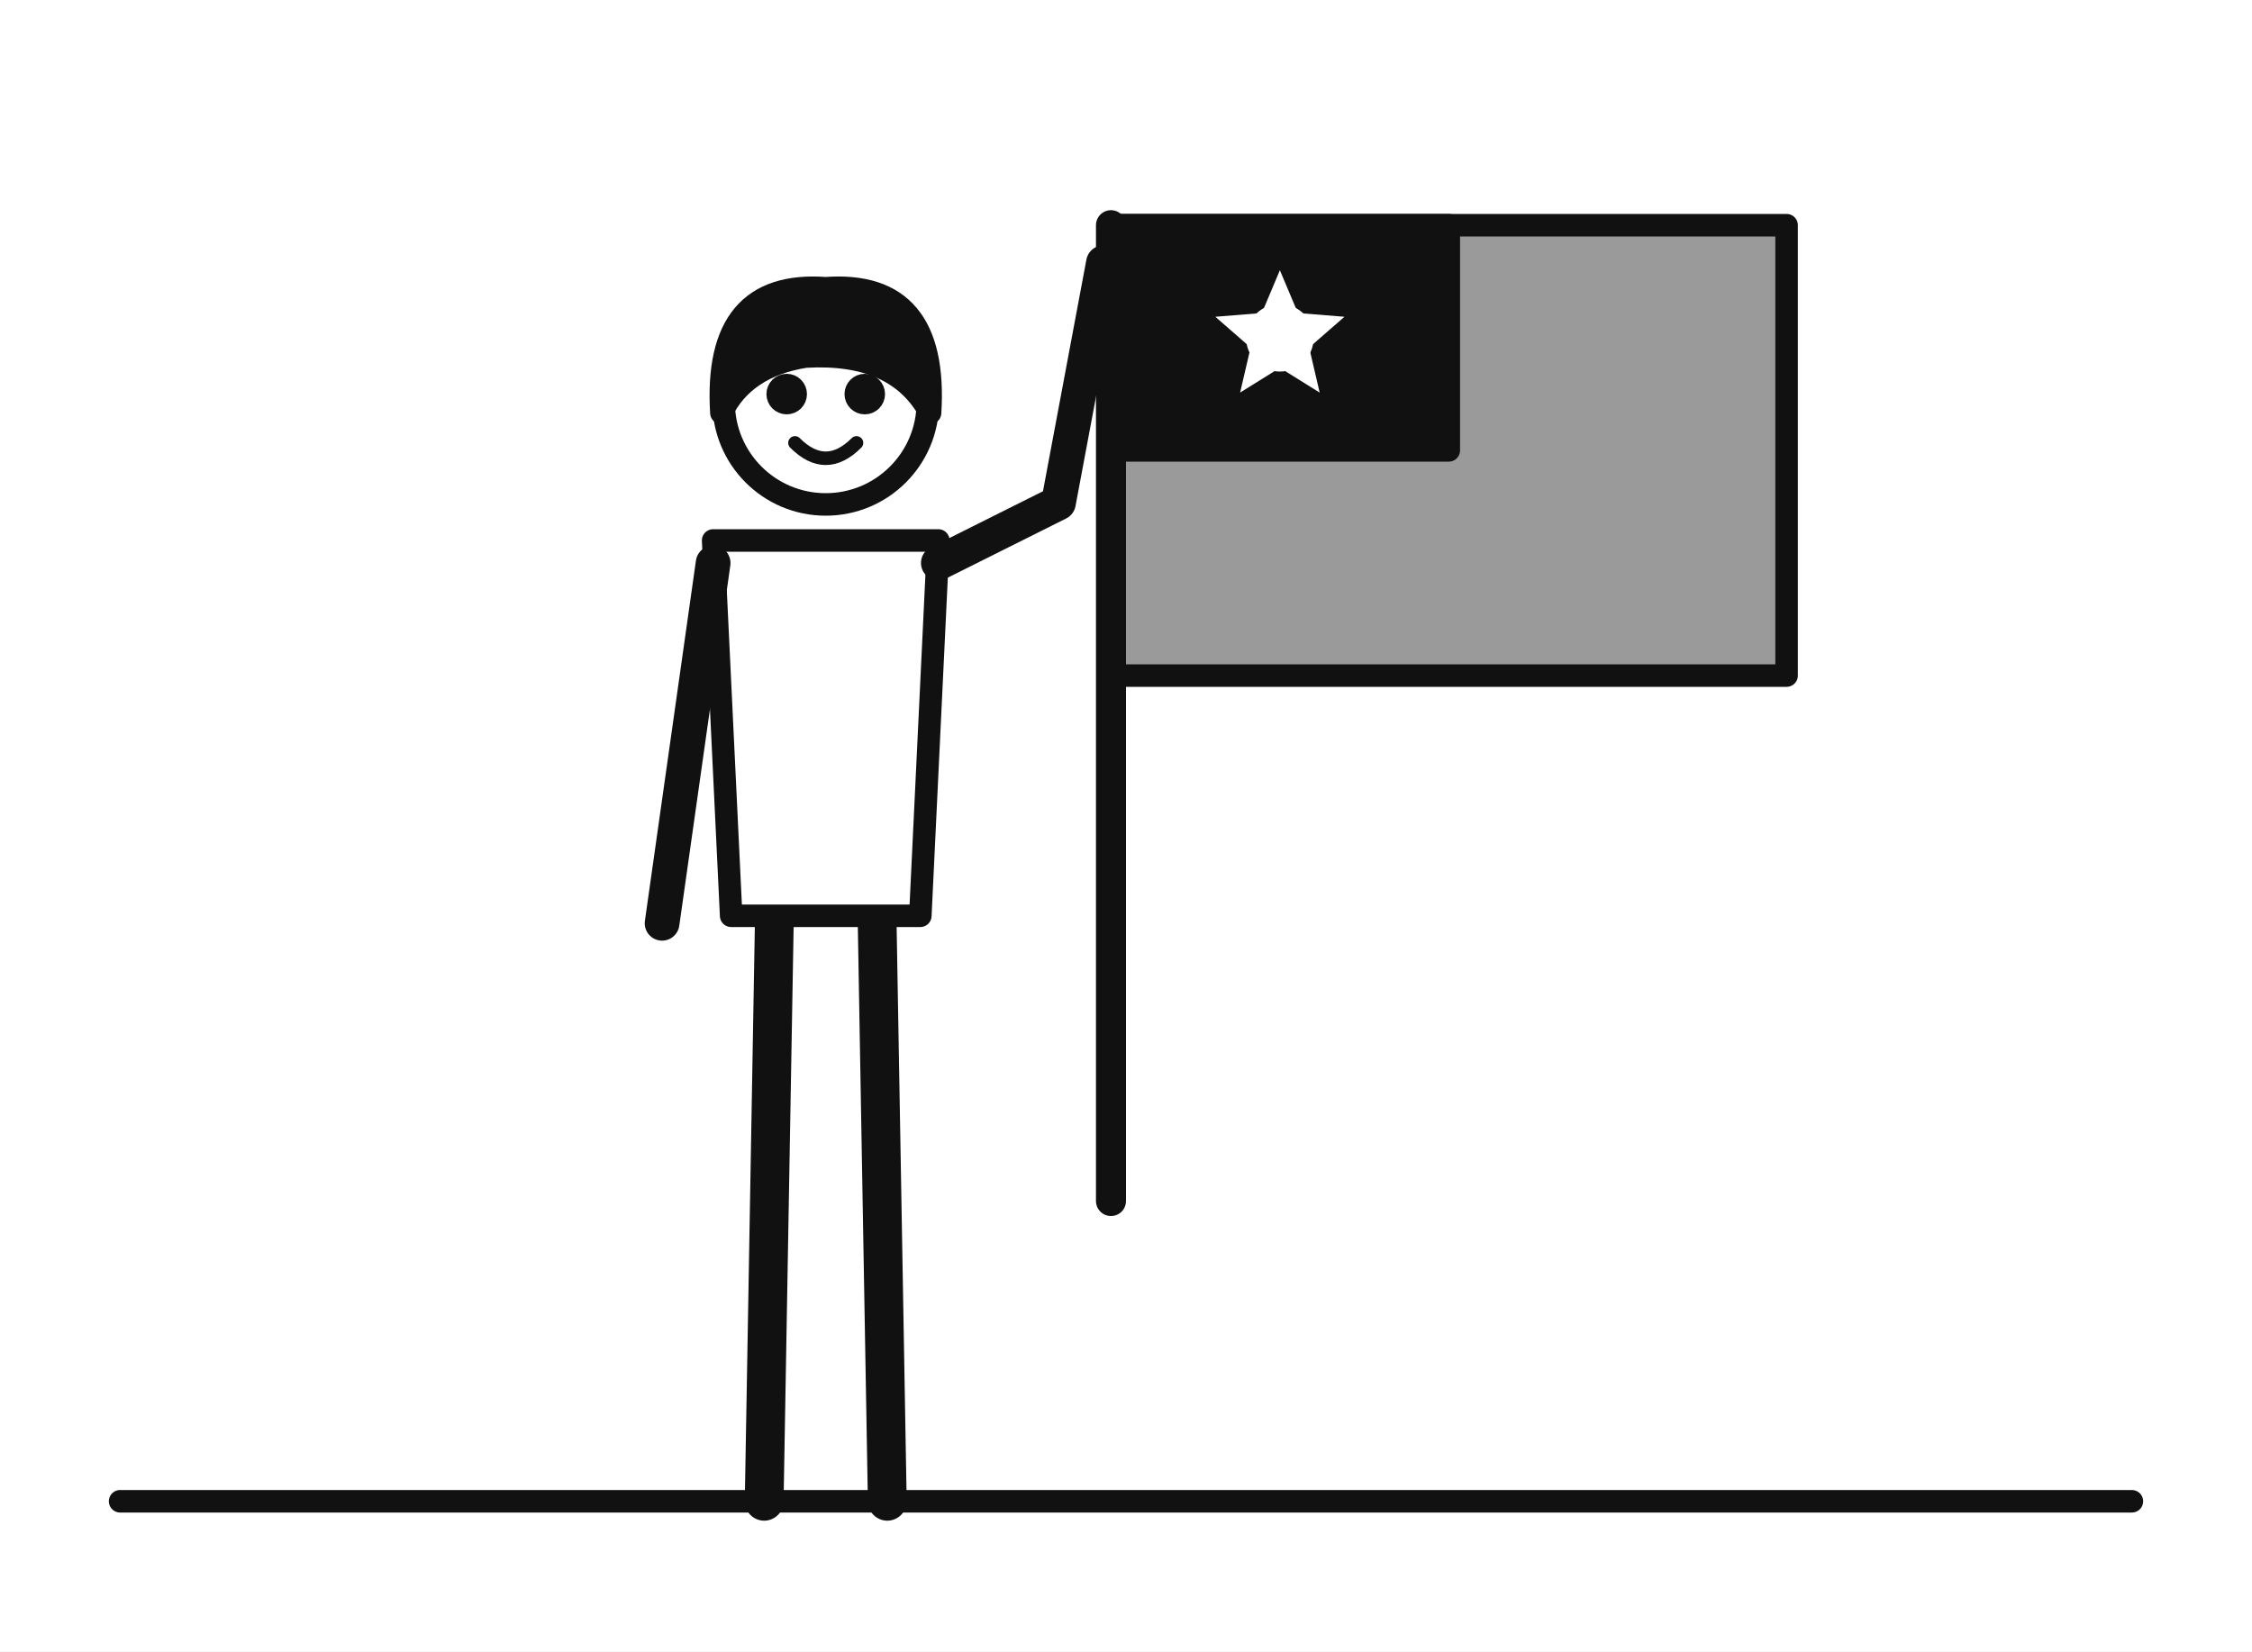
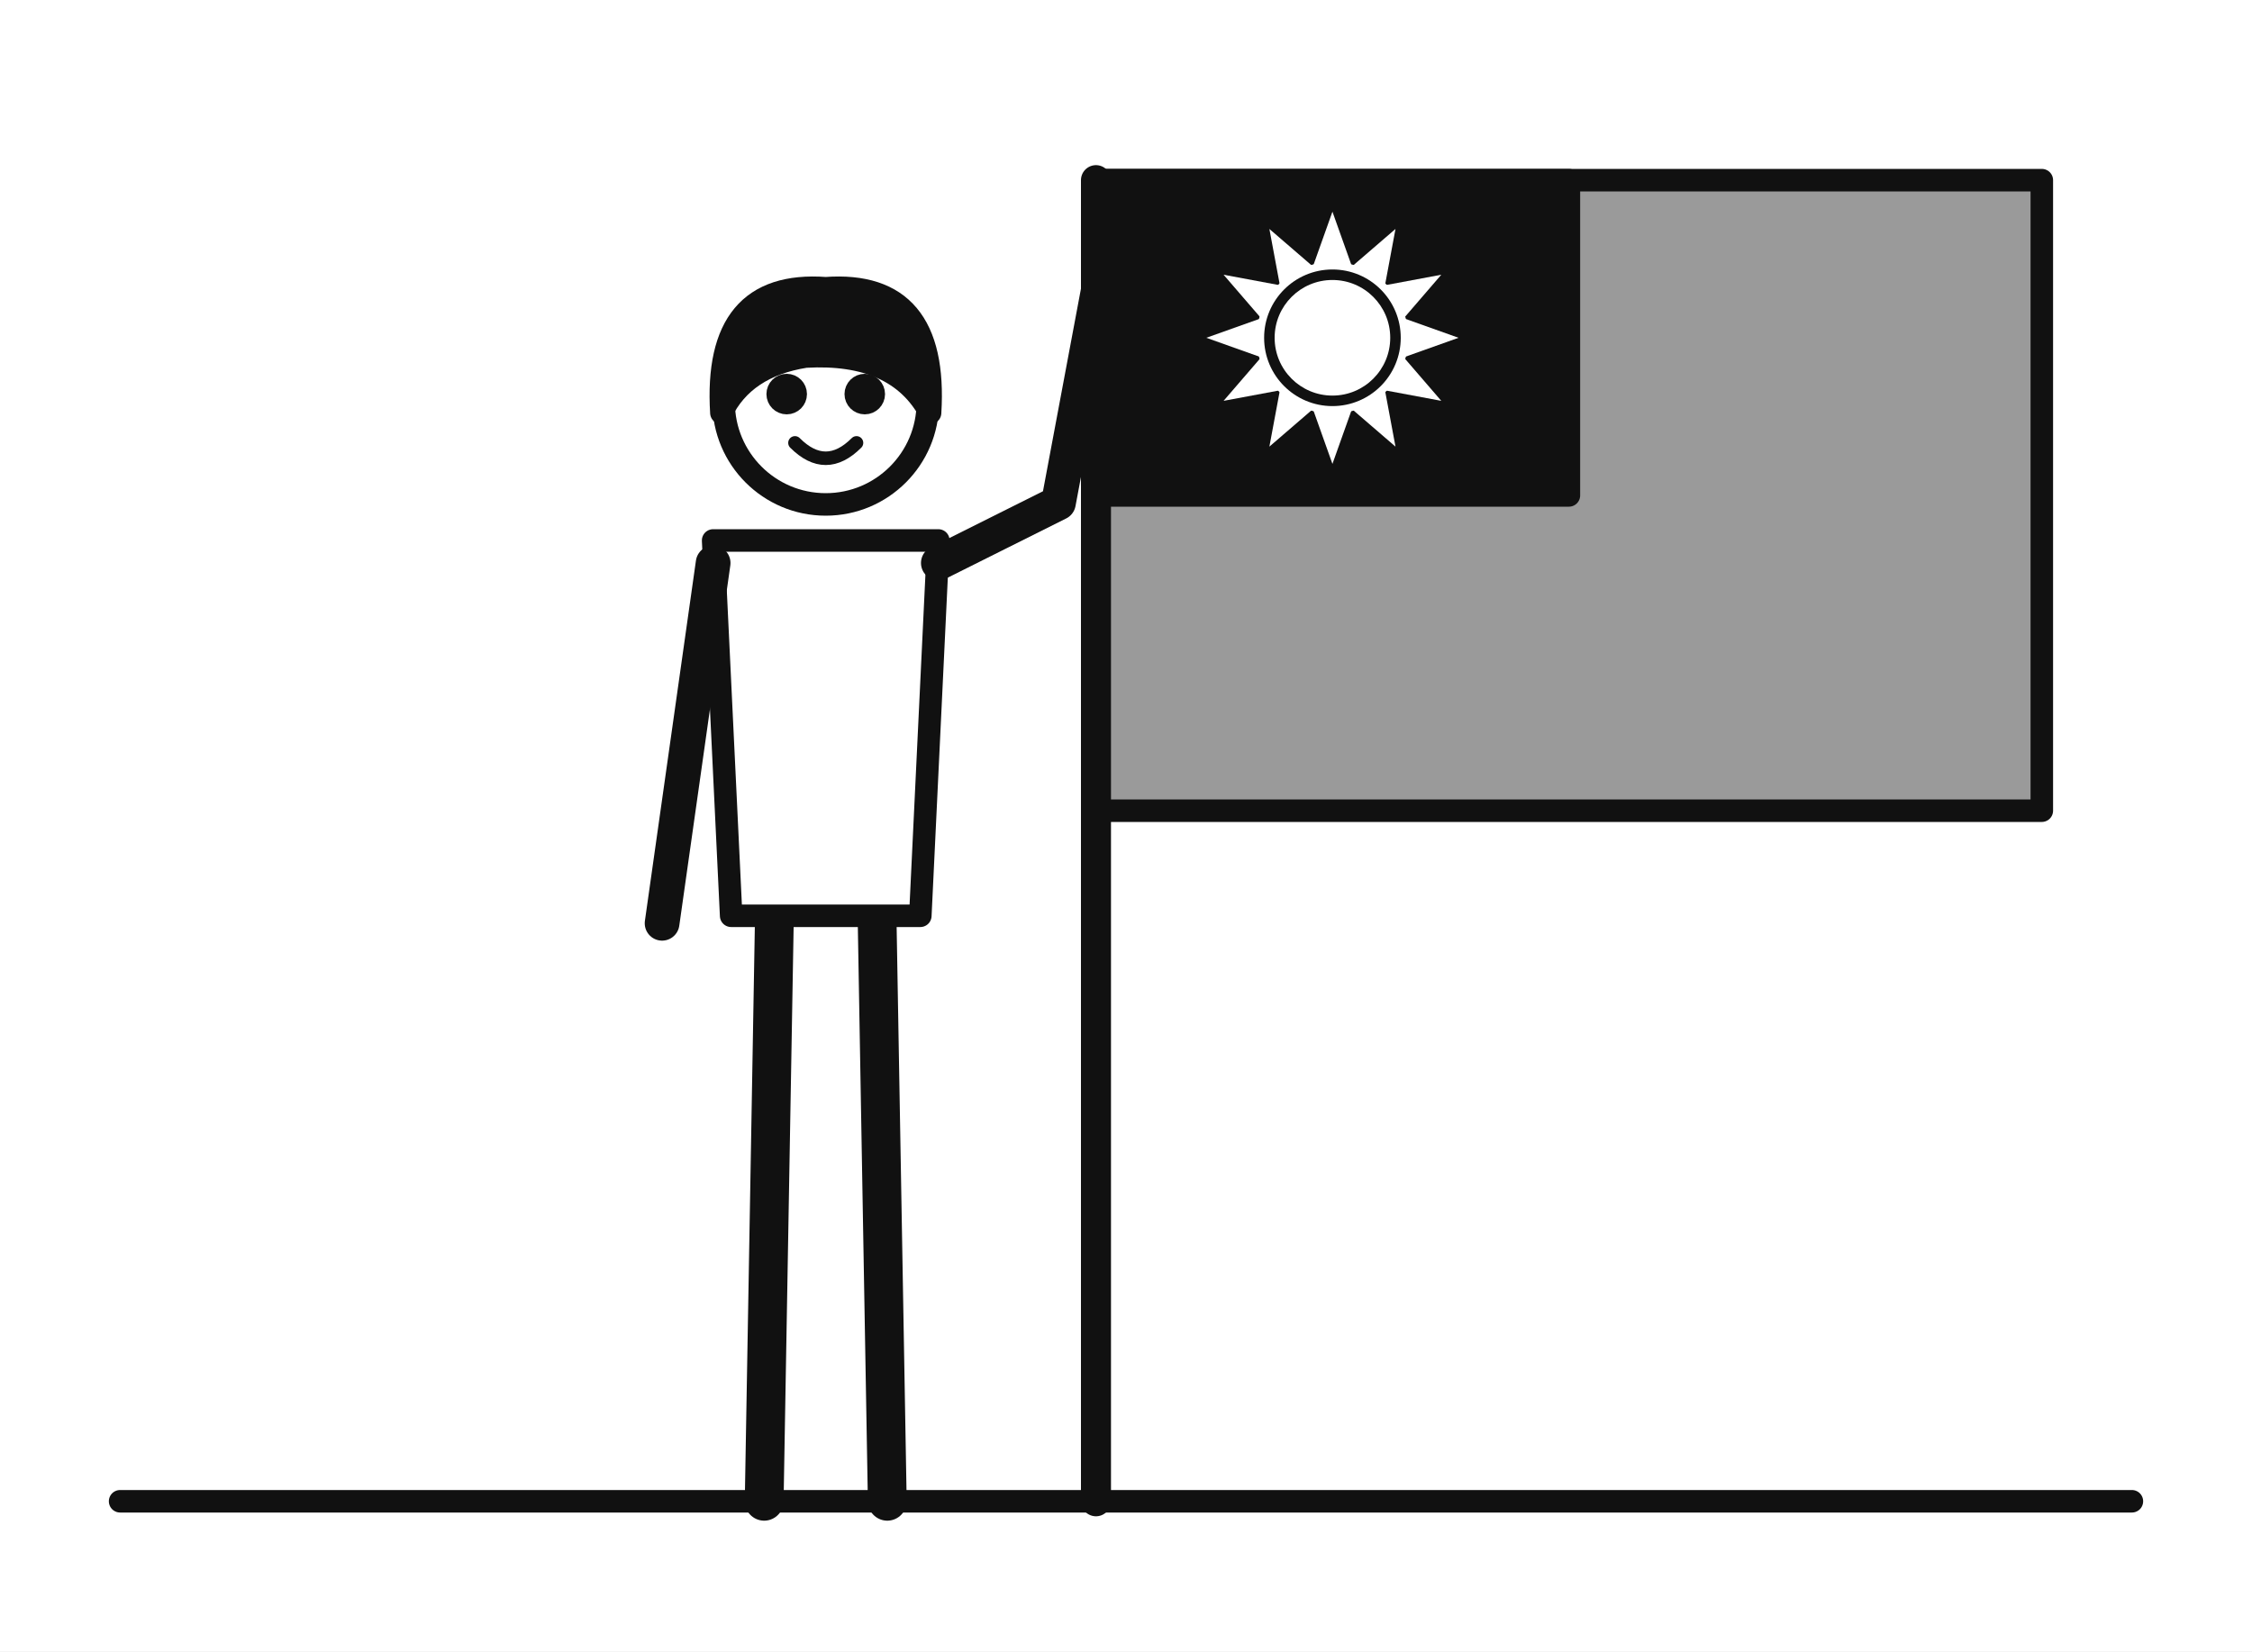
<svg xmlns="http://www.w3.org/2000/svg" viewBox="0 0 300 220">
  <style>.g{fill:none;stroke:#111;stroke-width:3;stroke-linecap:round;stroke-linejoin:round}.p{fill:#fff;stroke:#111;stroke-width:3;stroke-linejoin:round;stroke-linecap:round}.h{fill:#111;stroke:#111;stroke-width:3;stroke-linejoin:round;stroke-linecap:round}.a{fill:#9a9a9a;stroke:#111;stroke-width:3;stroke-linejoin:round;stroke-linecap:round}.t{fill:none;stroke:#111;stroke-width:1.8;stroke-linecap:round;stroke-linejoin:round}.w{fill:none;stroke:#fff;stroke-width:2.2;stroke-linecap:round}.m{fill:#d8342c;stroke:#111;stroke-width:3;stroke-linejoin:round}.n{fill:#fff;stroke:none}text{font-family:'DFKai-SB','BiauKai','Kaiti TC','Noto Serif TC',serif;fill:#111}.d{font-family:'Segoe UI',Roboto,Arial,sans-serif;font-weight:700}</style>
  <rect width="300" height="220" fill="#fff" />
  <polyline class="g" points="16,200 284,200" />
  <polyline class="g" points="103.2,120 101.8,200" style="stroke-width:5.168" />
  <polyline class="g" points="116.8,120 118.2,200" style="stroke-width:5.168" />
  <polygon class="p" points="95,72 125,72 122.6,122 97.4,122" />
  <polyline class="g" points="95,75 88.2,123" style="stroke-width:4.624" />
  <polyline class="g" points="125,75 141,67 147,35" style="stroke-width:4.624" />
  <circle class="p" cx="110" cy="53.6" r="13.6" />
  <path class="h" d="M96.1 55 Q95 37.3 110 38.4 Q125 37.3 123.9 55 Q119.5 46.8 107.3 47.5 Q99.1 48.8 96.1 55 Z" />
  <circle class="h" cx="104.8" cy="52.5" r="1.2" />
  <circle class="h" cx="115.2" cy="52.5" r="1.2" />
  <path class="t" d="M105.9 59 Q110 63.1 114.1 59" />
-   <rect class="a" x="148" y="30" width="90" height="60" rx="0" />
-   <rect class="h" x="148" y="30" width="45" height="30" rx="0" />
-   <polygon class="n" points="170.5,36 172.9,41.7 179.1,42.2 174.4,46.3 175.8,52.3 170.5,49 165.2,52.3 166.6,46.3 161.9,42.2 168.1,41.7" />
-   <circle class="n" cx="170.5" cy="45" r="4.5" />
-   <polyline class="g" points="148,30 148,160" style="stroke-width:4" />
+   <rect class="a" x="146" y="24" width="126" height="84" rx="0" />
+   <rect class="h" x="146" y="24" width="63" height="42" rx="0" />
+   <polygon class="n" points="177.5,28.2 174.9,35.5 180.1,35.5" />
+   <polygon class="n" points="185.9,30.5 180.1,35.5 184.5,38" />
+   <polygon class="n" points="192,36.6 184.5,38 187,42.4" />
+   <polygon class="n" points="194.3,45 187,42.4 187,47.6" />
+   <polygon class="n" points="192,53.4 187,47.6 184.5,52" />
+   <polygon class="n" points="185.9,59.5 184.5,52 180.1,54.5" />
+   <polygon class="n" points="177.5,61.8 180.1,54.5 174.9,54.5" />
+   <polygon class="n" points="169.1,59.5 174.9,54.5 170.5,52" />
+   <polygon class="n" points="163,53.4 170.5,52 168,47.6" />
+   <polygon class="n" points="160.7,45 168,47.6 168,42.4" />
+   <polygon class="n" points="163,36.6 168,42.4 170.5,38" />
+   <polygon class="n" points="169.1,30.5 170.5,38 174.9,35.5" />
+   <circle cx="177.5" cy="45" r="10.1" fill="#fff" />
+   <circle cx="177.5" cy="45" r="9.1" fill="#111" />
+   <circle cx="177.5" cy="45" r="7.7" fill="#fff" />
+   <polyline class="g" points="146,24 146,200" style="stroke-width:4" />
</svg>
